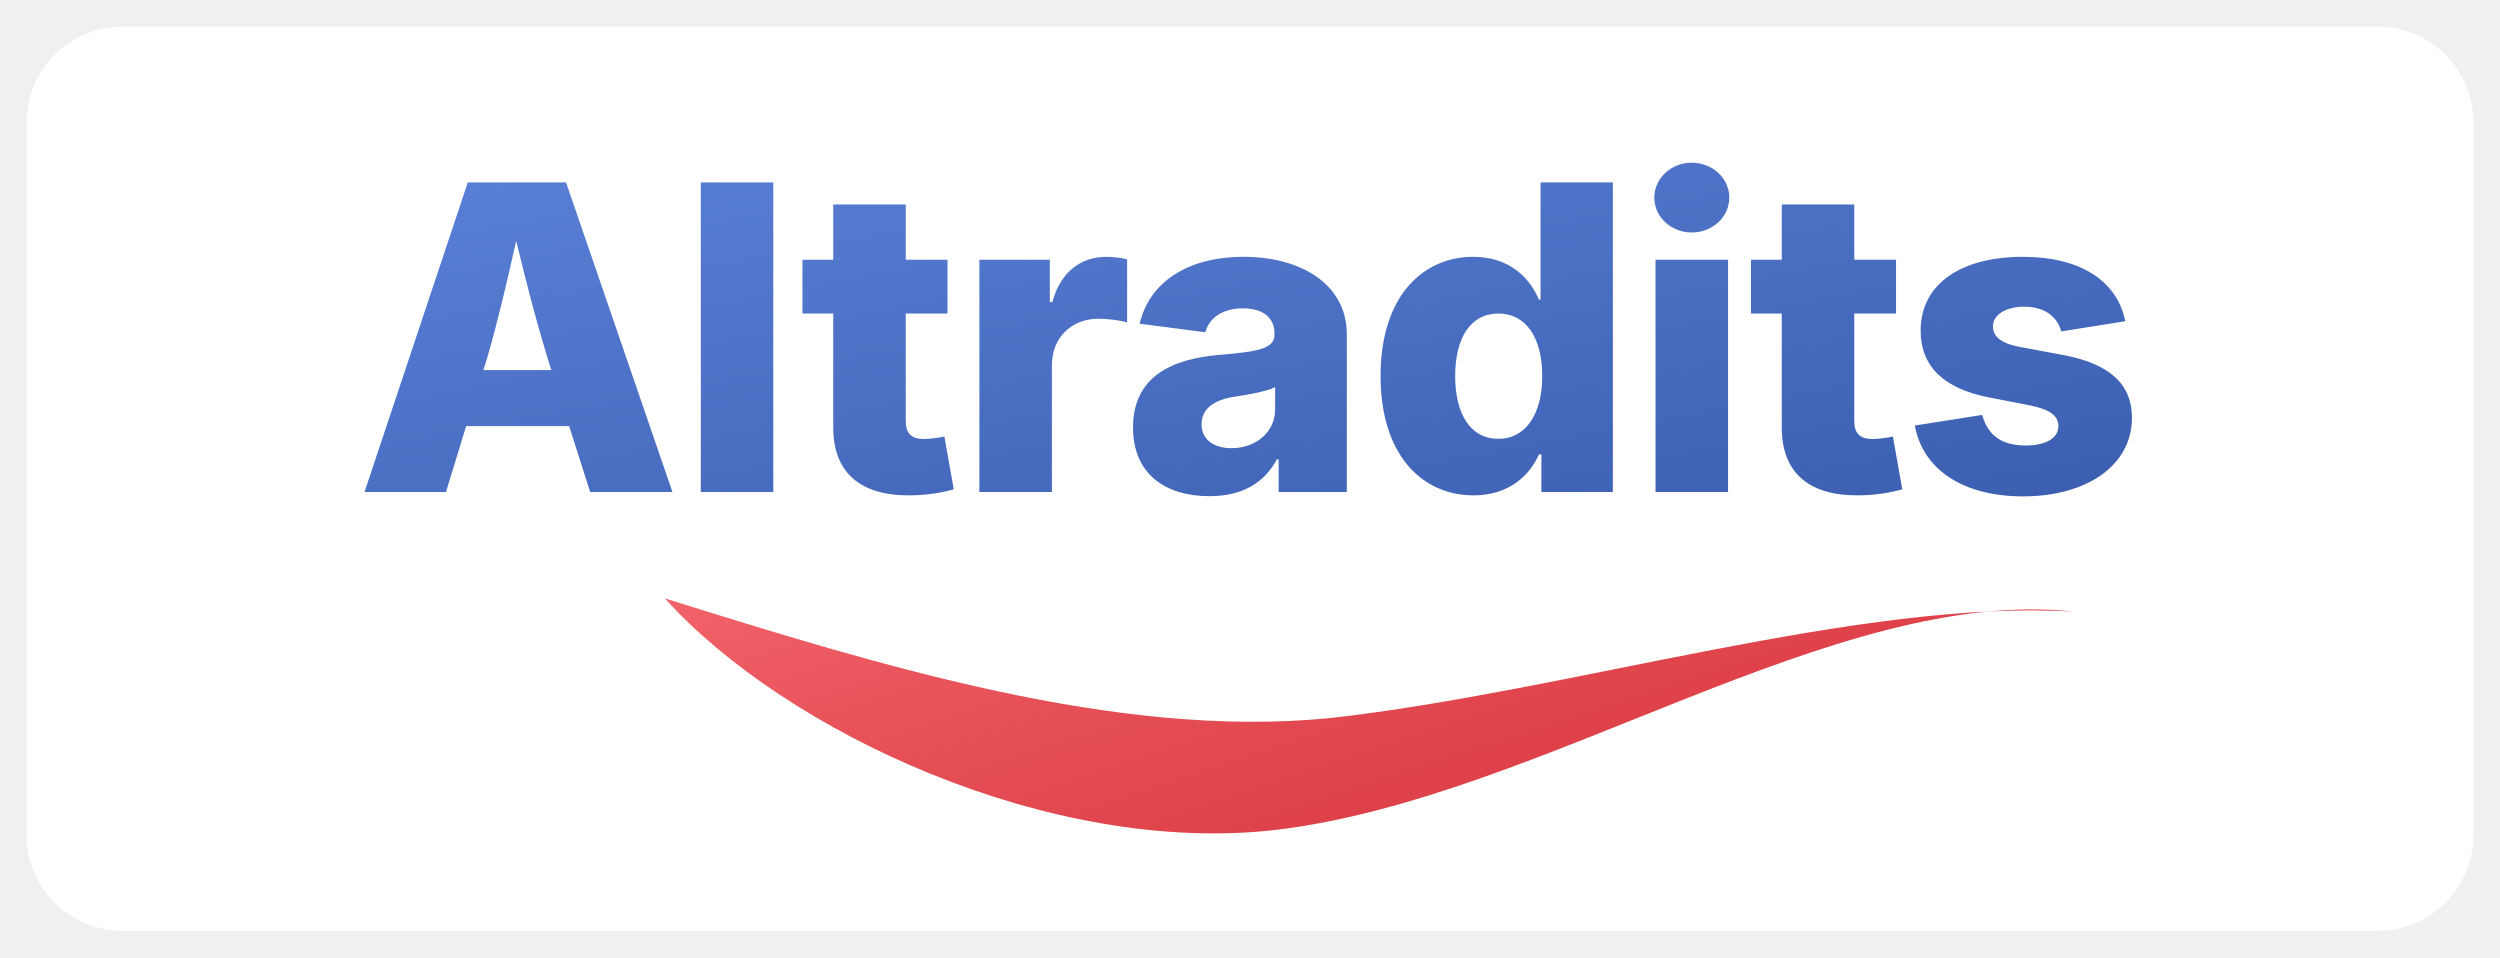
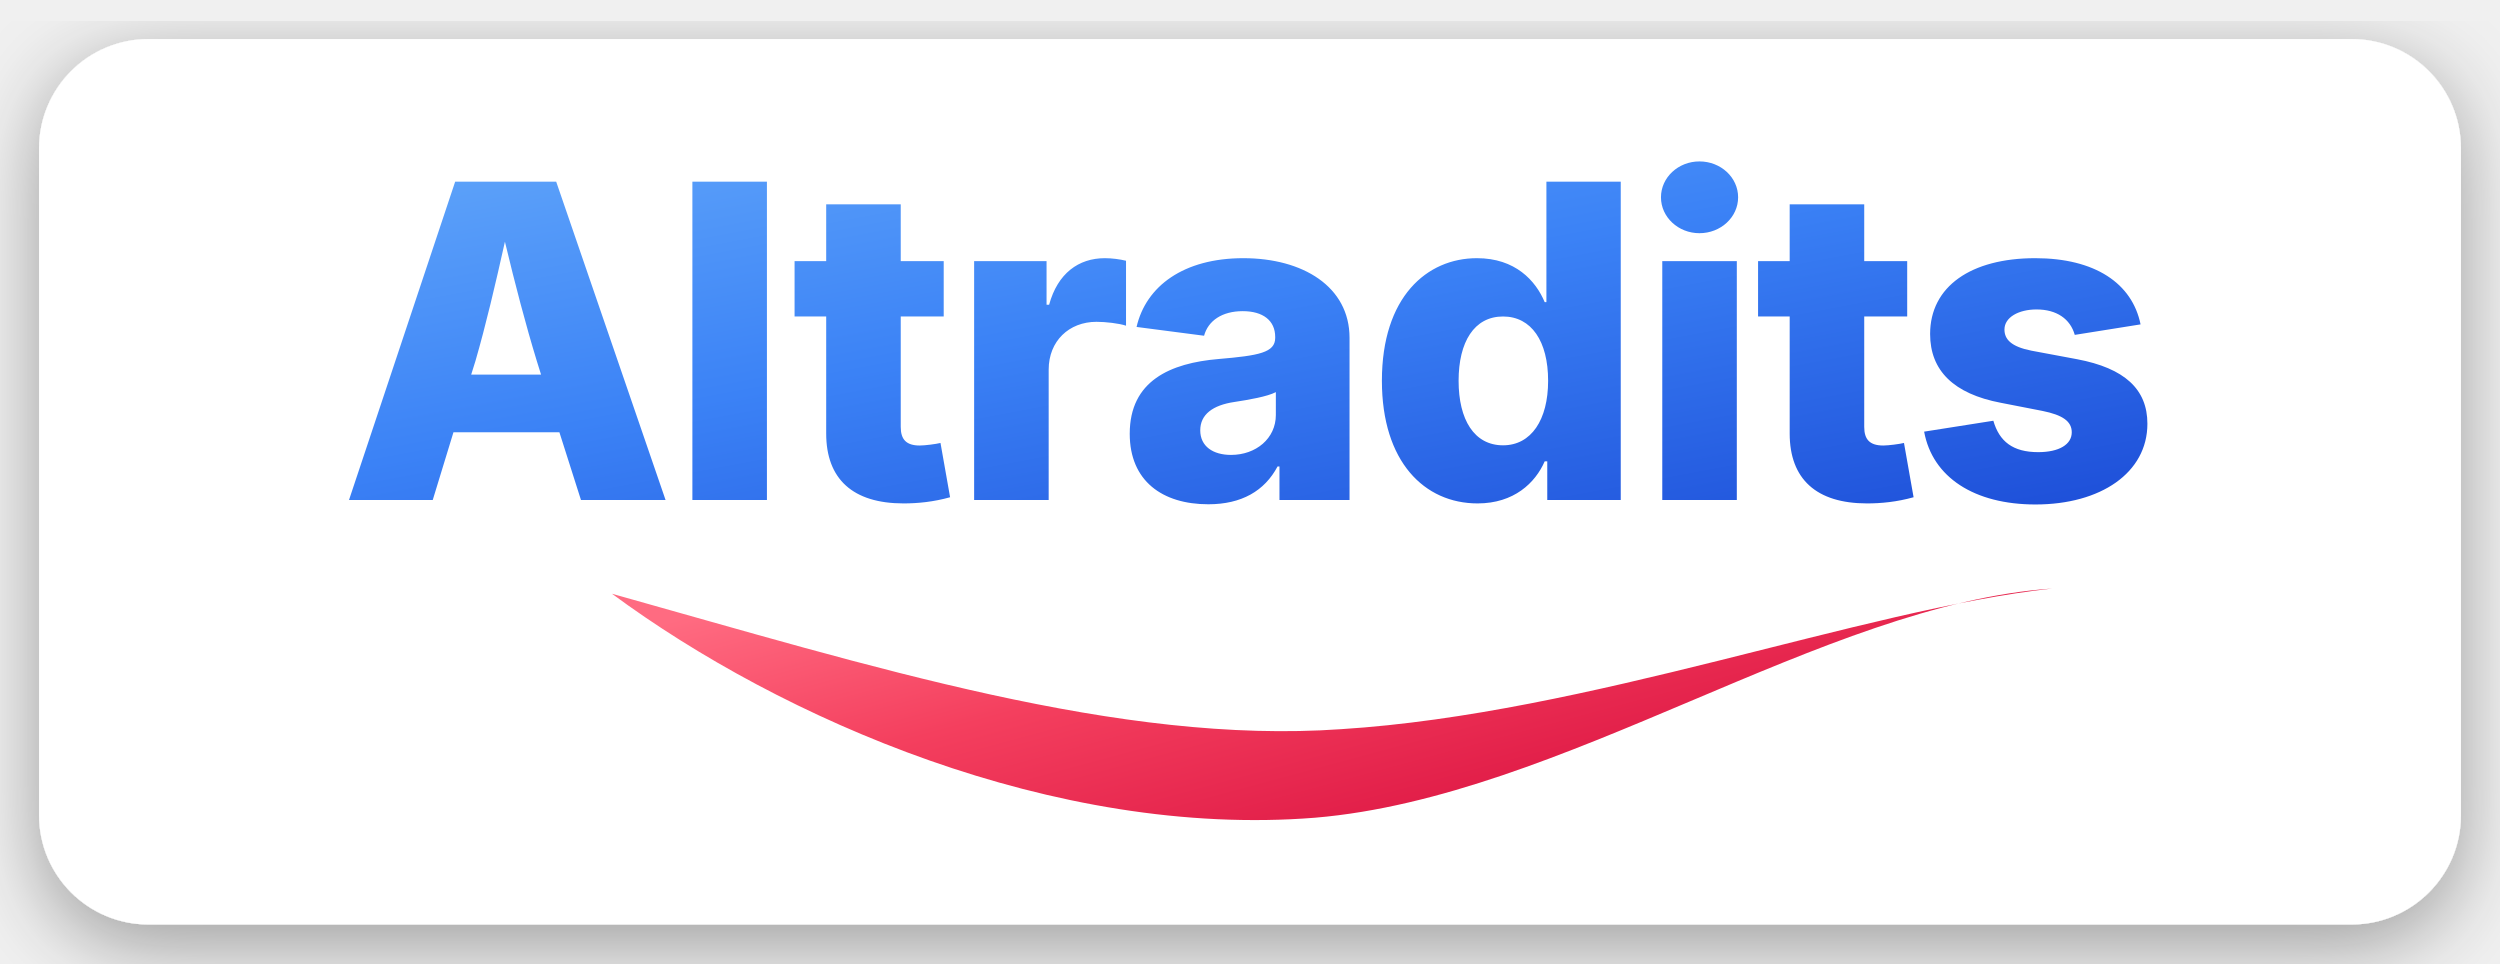
- <svg xmlns="http://www.w3.org/2000/svg" viewBox="0 0 940 360" width="100%" height="100%">
+ <svg xmlns="http://www.w3.org/2000/svg" viewBox="0 0 960 370" width="100%" height="100%">
  <defs>
-     <linearGradient id="altraditsBlue" x1="0%" y1="0%" x2="100%" y2="100%">
-       <stop offset="0%" stop-color="#5B80D8" />
-       <stop offset="50%" stop-color="#4A6FC3" />
-       <stop offset="100%" stop-color="#3B5EB0" />
+     <linearGradient id="altraditsCobalt" x1="0%" y1="0%" x2="100%" y2="100%">
+       <stop offset="0%" stop-color="#60A5FA" />
+       <stop offset="45%" stop-color="#3B82F6" />
+       <stop offset="100%" stop-color="#1D4ED8" />
    </linearGradient>
-     <linearGradient id="altraditsRed" x1="0%" y1="0%" x2="100%" y2="50%">
-       <stop offset="0%" stop-color="#F2636A" />
-       <stop offset="40%" stop-color="#E64F56" />
-       <stop offset="100%" stop-color="#D93840" />
+     <linearGradient id="altraditsCrimson" x1="0%" y1="20%" x2="100%" y2="80%">
+       <stop offset="0%" stop-color="#FF6B81" />
+       <stop offset="35%" stop-color="#F43F5E" />
+       <stop offset="75%" stop-color="#E11D48" />
+       <stop offset="100%" stop-color="#BE123C" />
    </linearGradient>
+     <filter id="badgeShadow" x="-5%" y="-5%" width="110%" height="115%">
+       <feDropShadow dx="0" dy="8" stdDeviation="16" flood-color="#000000" flood-opacity="0.35" />
+     </filter>
  </defs>
-   <rect x="10" y="10" width="920" height="340" rx="36" fill="#FFFFFF" />
+   <rect x="15" y="15" width="930" height="340" rx="42" fill="#FFFFFF" filter="url(#badgeShadow)" />
  <g transform="translate(20, 20)">
-     <text x="450" y="165" font-family="system-ui, -apple-system, 'Plus Jakarta Sans', 'Inter', 'Outfit', 'Segoe UI', Roboto, sans-serif" font-size="160" font-weight="800" letter-spacing="-2px" fill="url(#altraditsBlue)" text-anchor="middle">Altradits</text>
-     <path d="M 230,205               C 275,255 375,302 460,292               C 560,280 670,200 760,210               C 680,205 570,240 480,250               C 400,258 310,230 230,205 Z" fill="url(#altraditsRed)" />
+     <text x="460" y="172" font-family="'Plus Jakarta Sans', 'Inter', -apple-system, BlinkMacSystemFont, 'Segoe UI', Roboto, sans-serif" font-size="168" font-weight="800" letter-spacing="-3px" fill="url(#altraditsCobalt)" text-anchor="middle">Altradits</text>
+     <path d="M 215,208               C 280,256 385,302 485,294               C 580,286 680,212 768,206               C 695,214 590,254 495,260               C 410,266 315,236 215,208 Z" fill="url(#altraditsCrimson)" />
  </g>
</svg>
